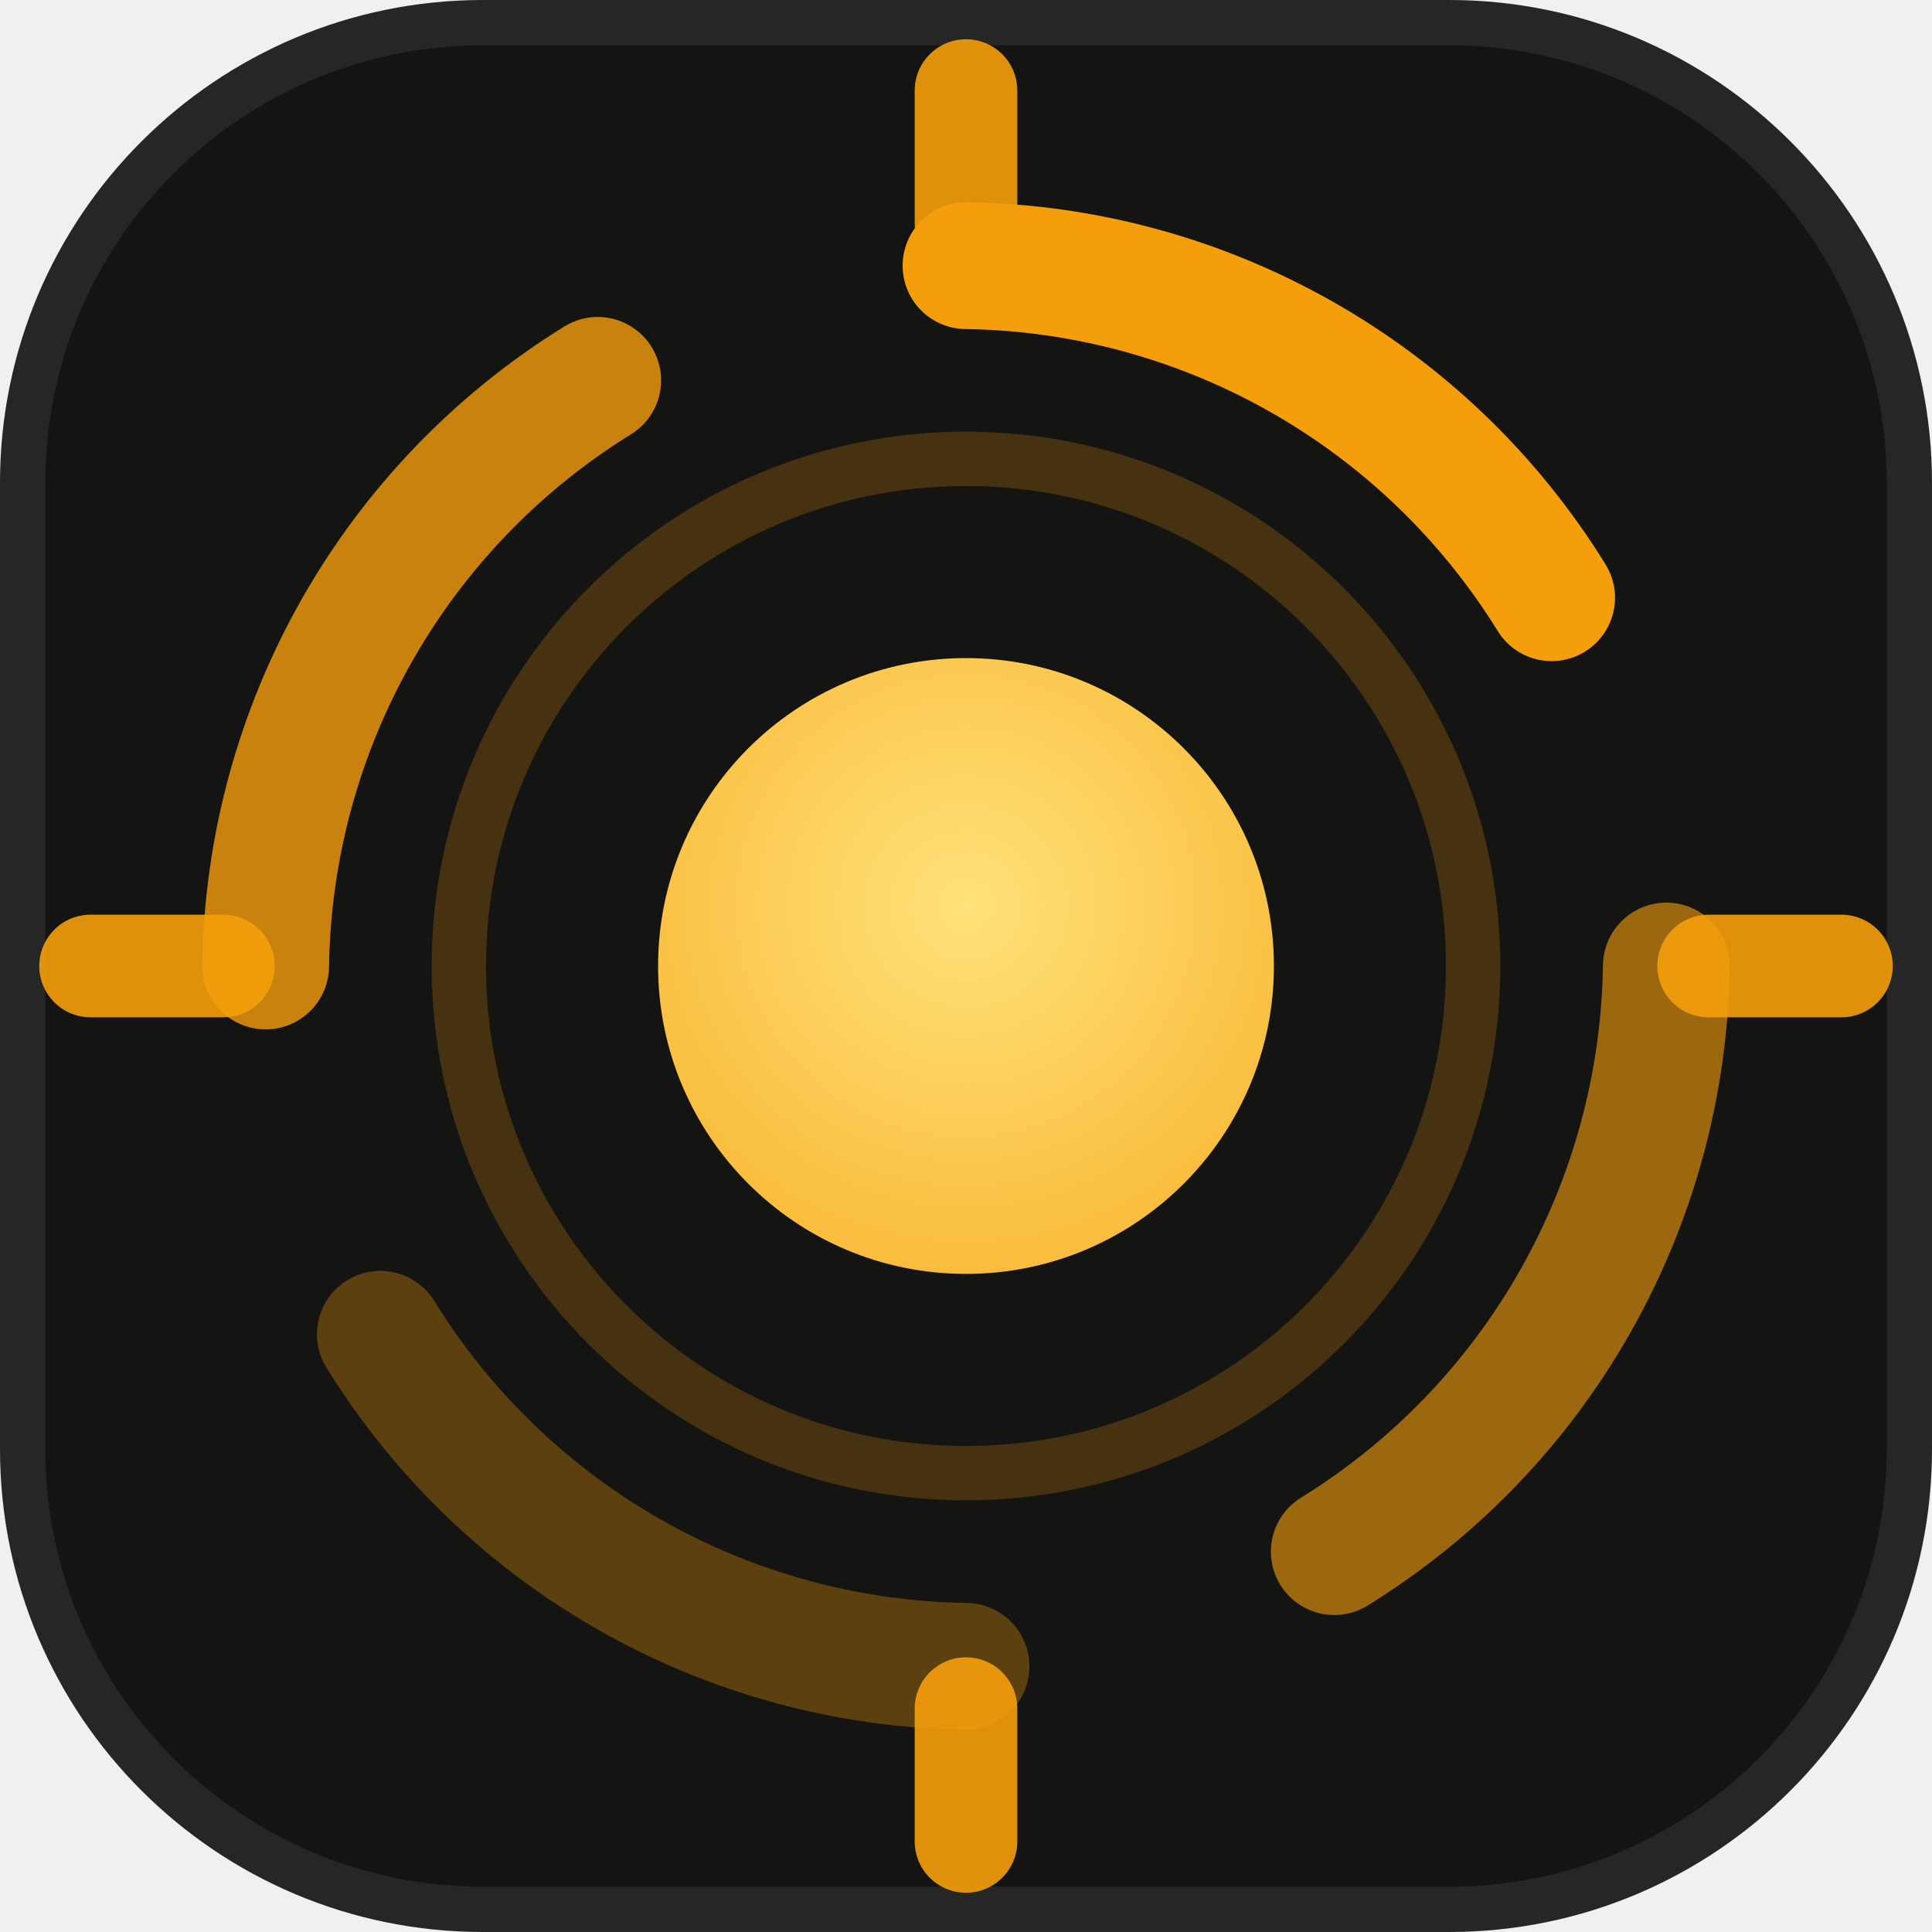
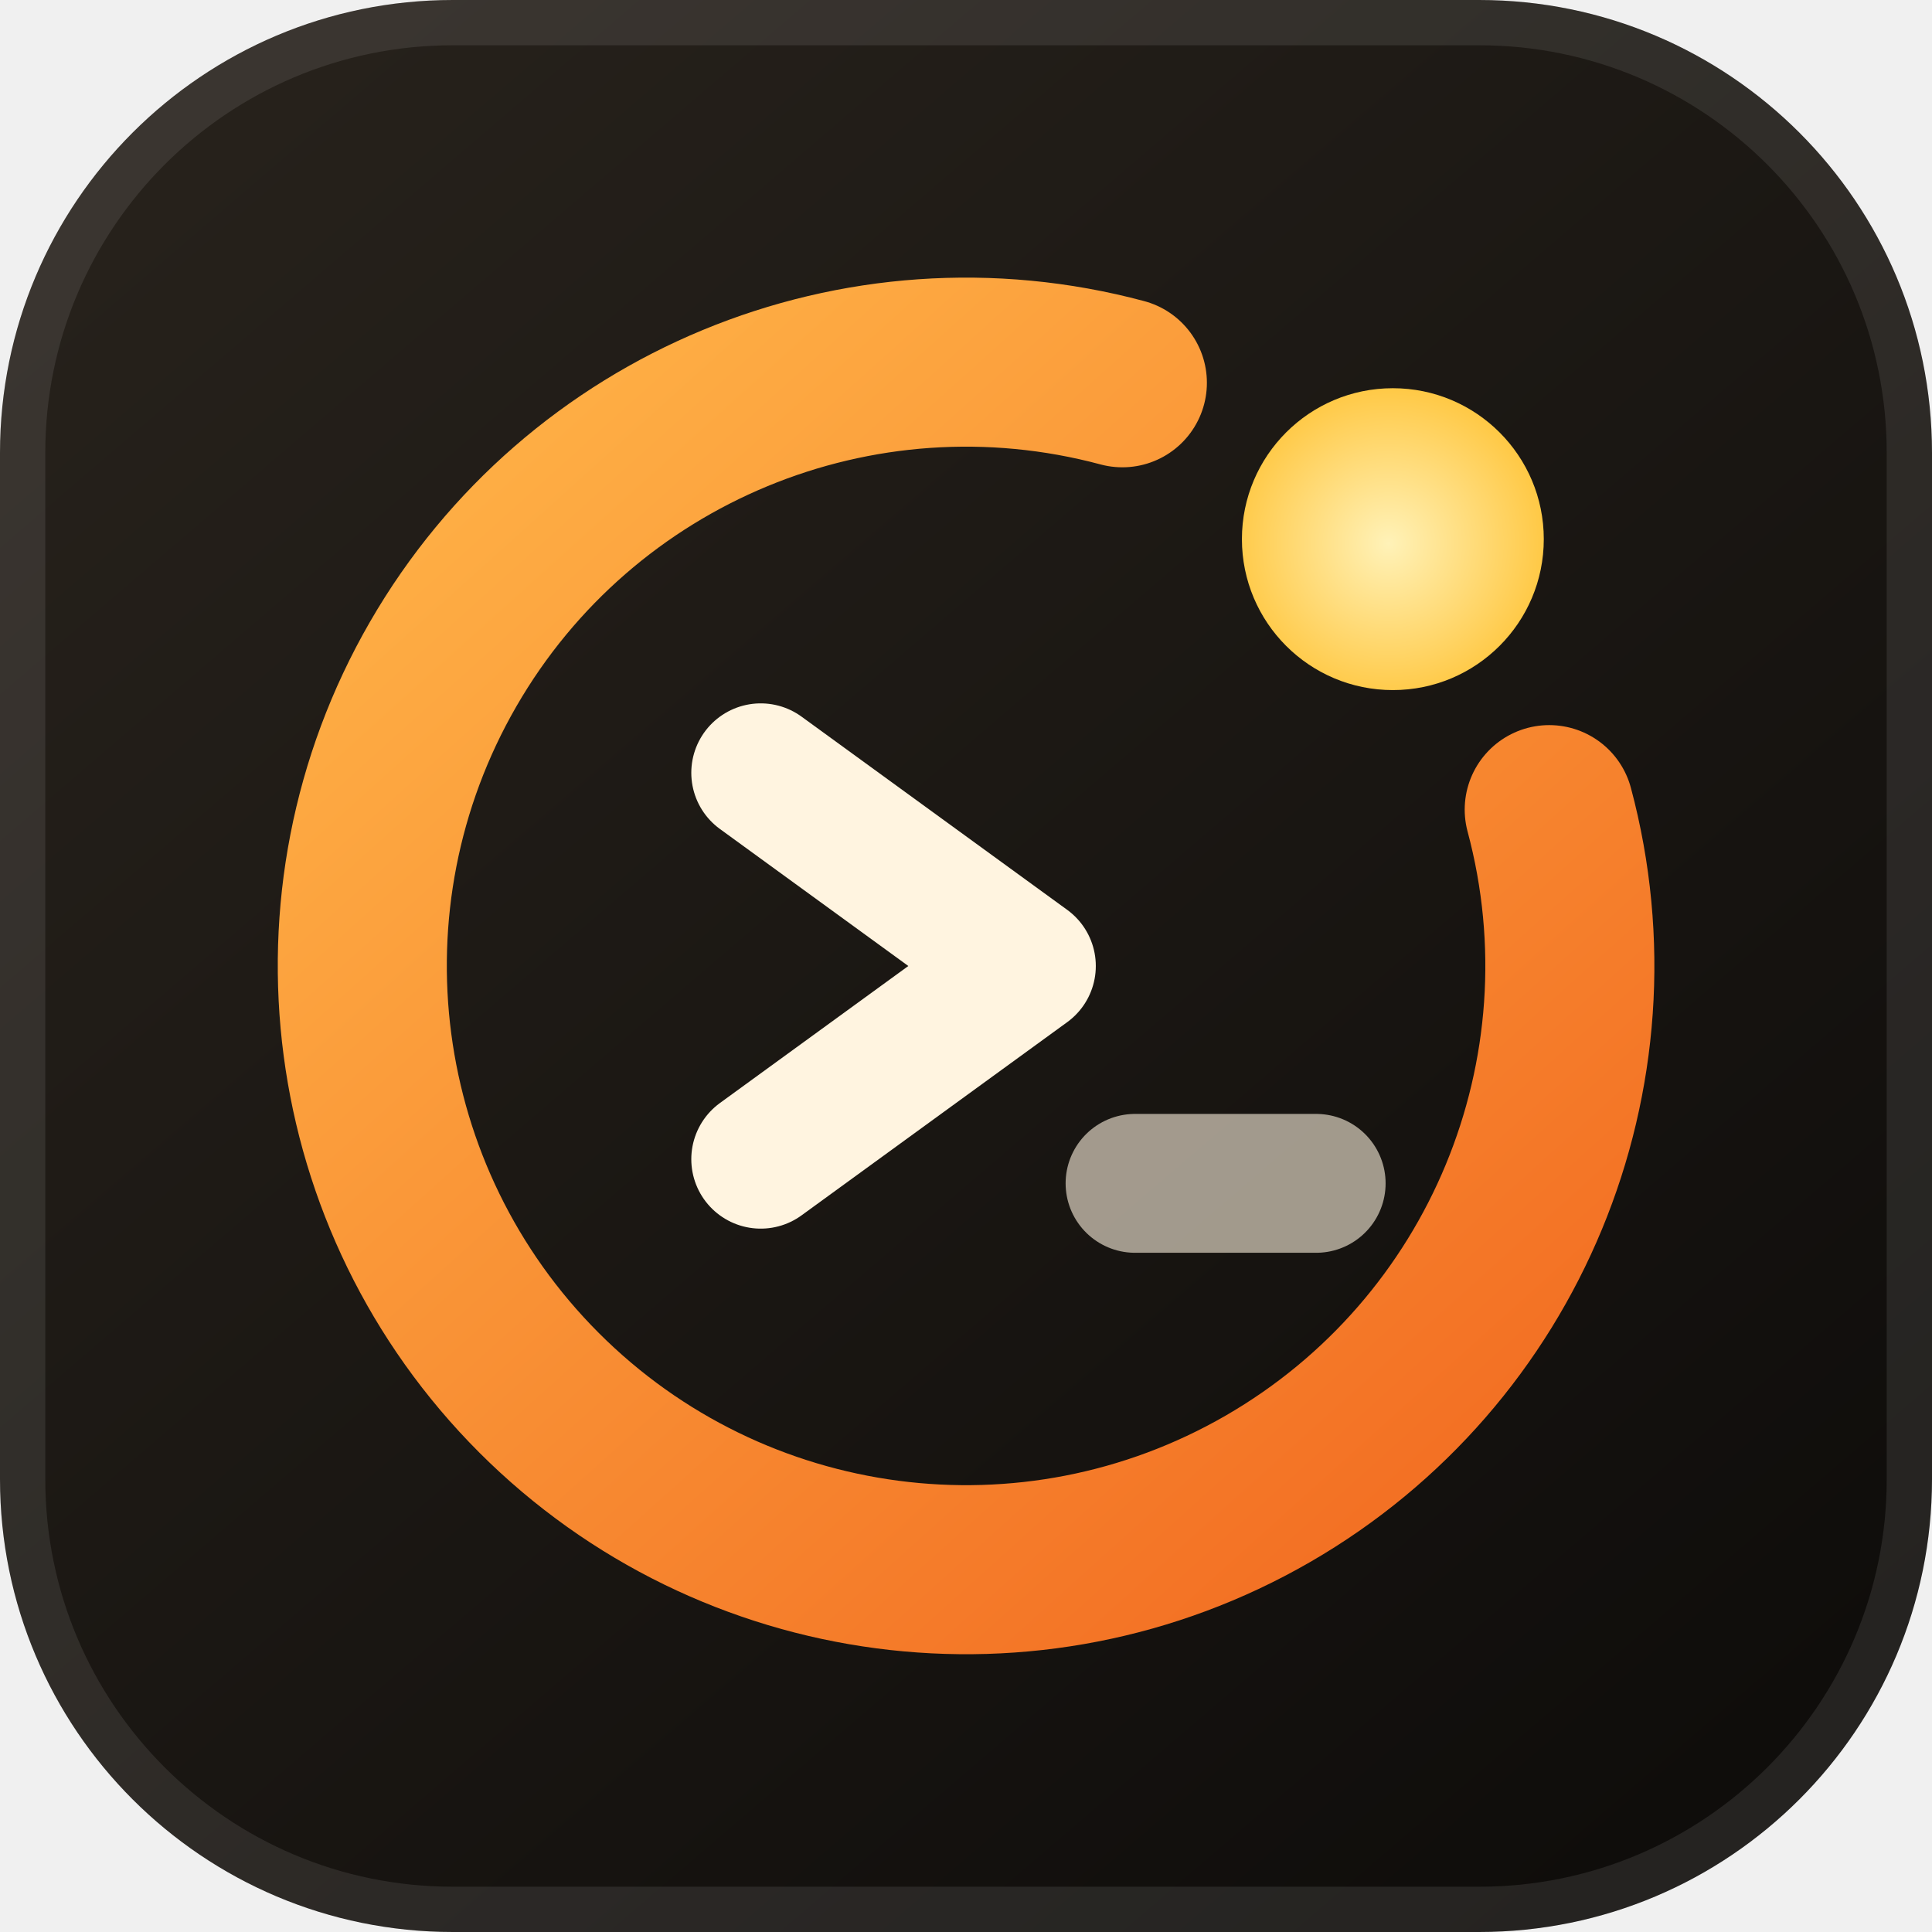
<svg xmlns="http://www.w3.org/2000/svg" viewBox="0 0 64 64" fill="none">
  <defs>
-     <radialGradient id="g" cx="32" cy="30" r="22" gradientUnits="userSpaceOnUse">
-       <stop offset="0" stop-color="#ffe27a" />
-       <stop offset="1" stop-color="#f59e0b" />
+     <linearGradient id="bg" x1="8" y1="4" x2="56" y2="60" gradientUnits="userSpaceOnUse">
+       <stop offset="0" stop-color="#26211b" />
+       <stop offset="1" stop-color="#0f0d0b" />
+     </linearGradient>
+     <linearGradient id="ring" x1="14" y1="12" x2="50" y2="52" gradientUnits="userSpaceOnUse">
+       <stop offset="0" stop-color="#ffb347" />
+       <stop offset="1" stop-color="#f26b21" />
+     </linearGradient>
+     <radialGradient id="sun" cx="46" cy="18" r="6" gradientUnits="userSpaceOnUse">
+       <stop offset="0" stop-color="#fff2b8" />
+       <stop offset="1" stop-color="#ffc233" />
    </radialGradient>
  </defs>
-   <rect width="64" height="64" rx="16" fill="#141413" />
-   <rect x=".75" y=".75" width="62.5" height="62.5" rx="15.25" stroke="#fff" stroke-opacity=".08" stroke-width="1.5" />
-   <circle cx="32" cy="32" r="10.2" fill="url(#g)" />
-   <circle cx="32" cy="32" r="16.8" stroke="#f59e0b" stroke-opacity=".22" stroke-width="1.8" />
-   <g stroke="#f59e0b" stroke-width="4.2" stroke-linecap="round">
-     <path d="M32 8.8a23.2 23.2 0 0 1 19.4 11" />
-     <path d="M55.2 32a23.2 23.2 0 0 1-11 19.4" opacity=".6" />
-     <path d="M32 55.2a23.2 23.2 0 0 1-19.4-11" opacity=".32" />
-     <path d="M8.8 32a23.2 23.2 0 0 1 11-19.4" opacity=".8" />
-   </g>
-   <g stroke="#f59e0b" stroke-width="3.4" stroke-linecap="round">
-     <path d="M32 3v4.4M61 32h-4.4M32 61v-4.4M3 32h4.4" opacity=".9" />
+   <rect width="64" height="64" rx="15" fill="url(#bg)" />
+   <rect x=".75" y=".75" width="62.5" height="62.5" rx="14.25" stroke="#fff" stroke-opacity=".09" stroke-width="1.5" />
+   <path d="M51.32 26.82A20 20 0 1 1 37.18 12.68" stroke="url(#ring)" stroke-width="5.6" stroke-linecap="round" />
+   <circle cx="46.14" cy="17.86" r="5" fill="url(#sun)" />
+   <g stroke="#fff4e0" stroke-width="4.6" stroke-linecap="round" stroke-linejoin="round">
+     <path d="M25.2 25.6L34 32l-8.8 6.4" />
+     <path d="M37.6 39.2h6" opacity=".6" />
  </g>
</svg>
